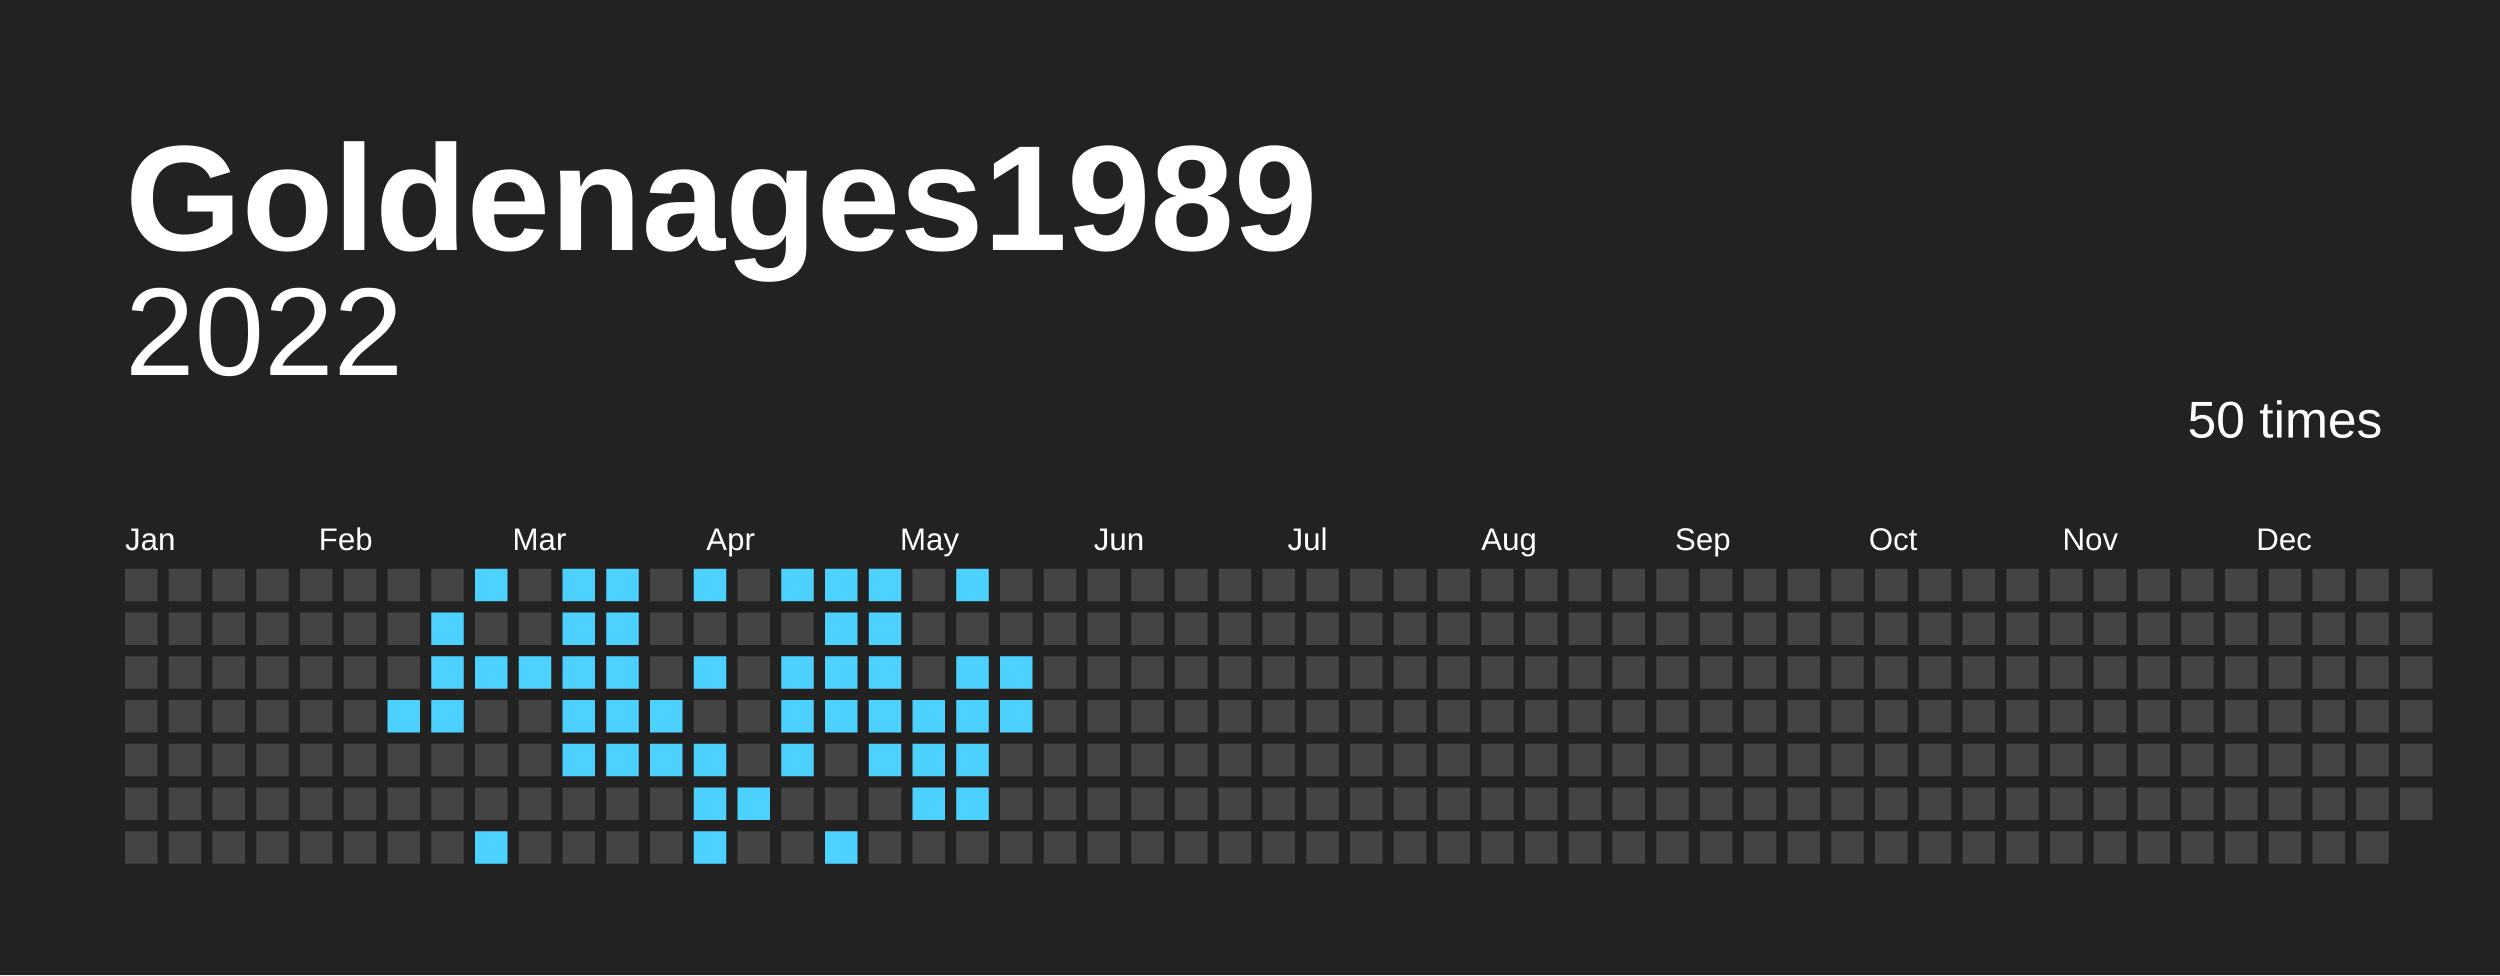
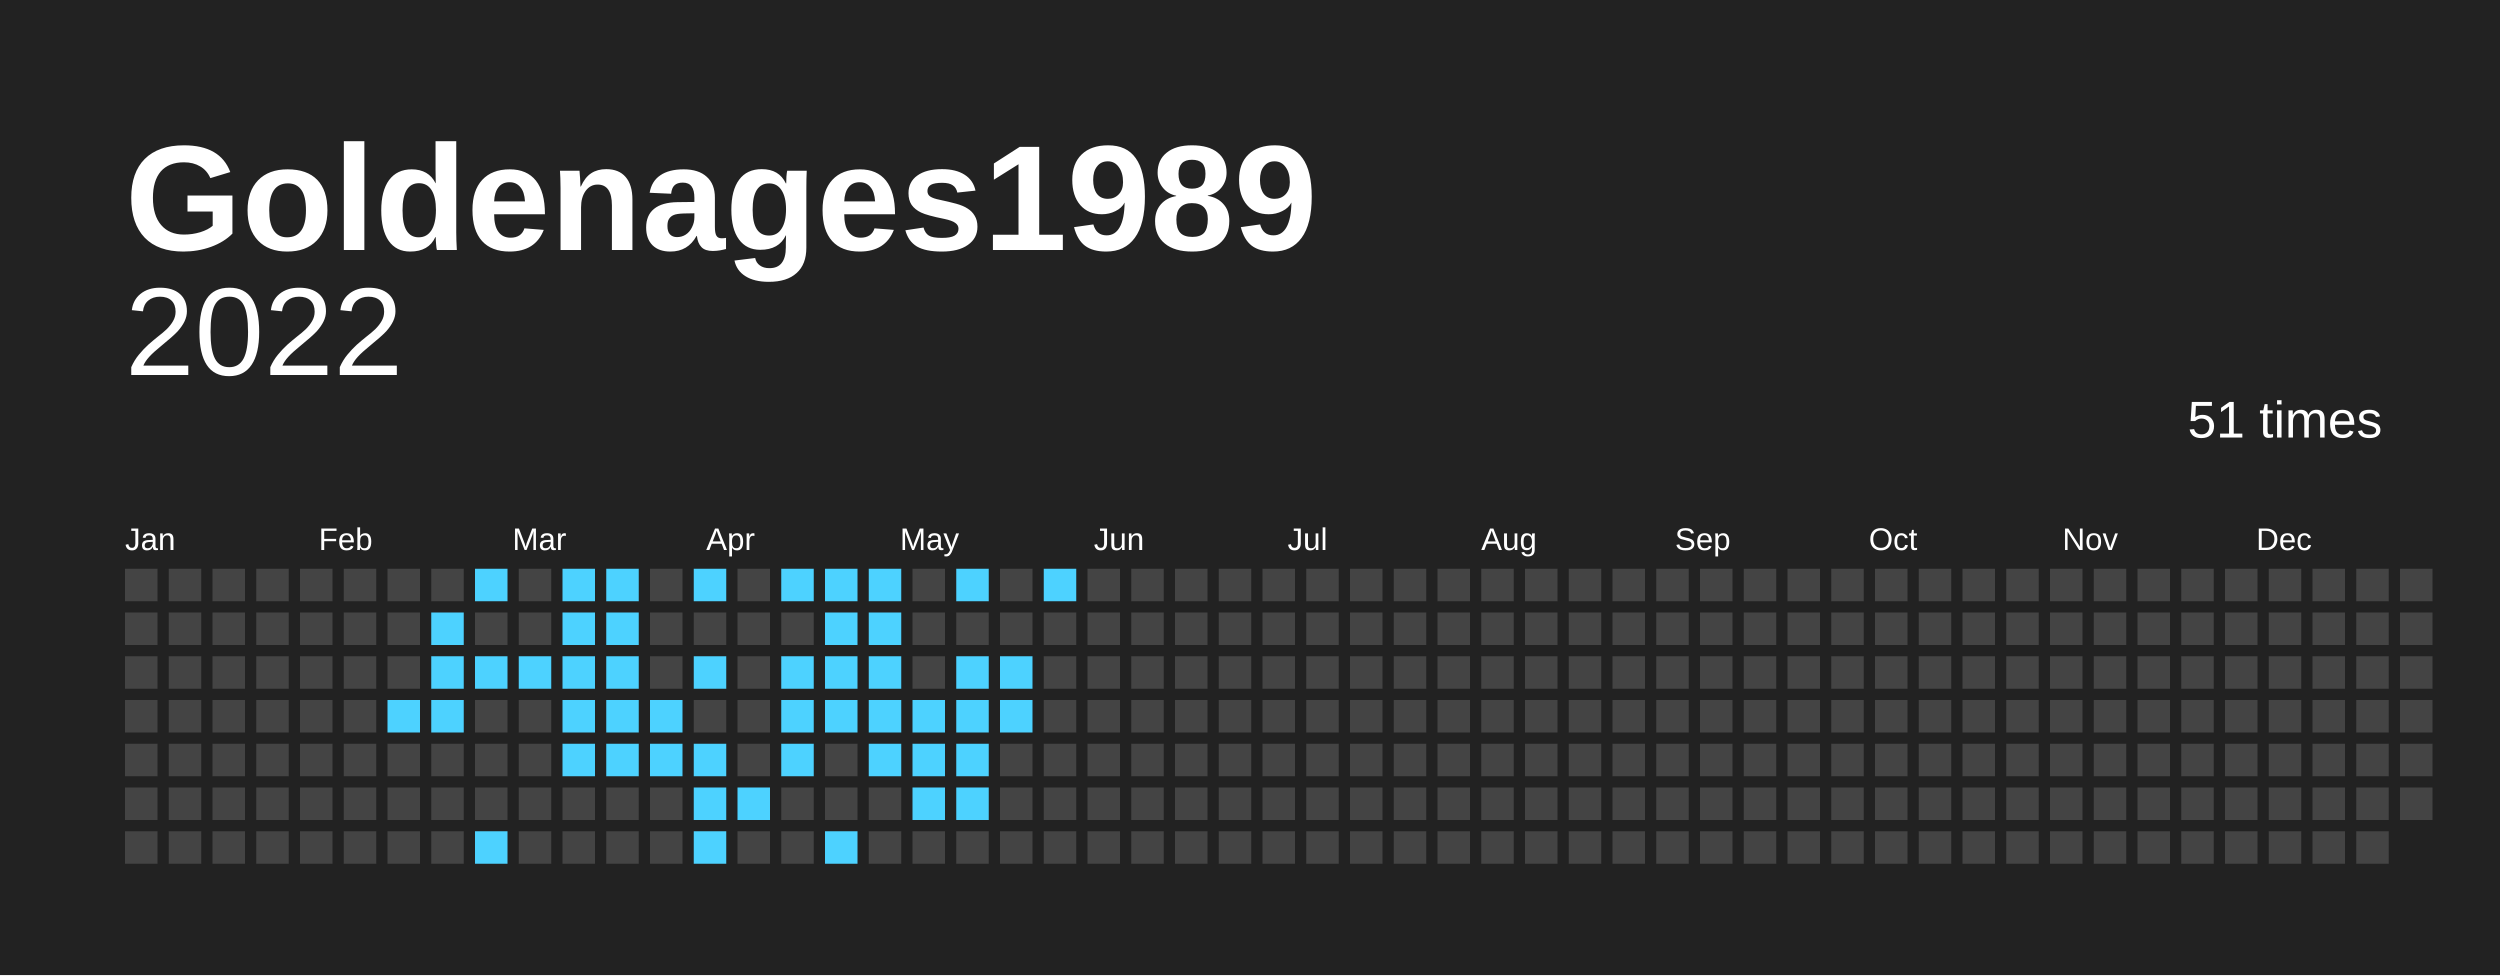
<svg xmlns="http://www.w3.org/2000/svg" baseProfile="full" height="78mm" version="1.1" viewBox="0,0,200,78" width="200mm">
  <defs />
  <rect fill="#222222" height="78" width="200" x="0" y="0" />
  <text fill="#FFFFFF" style="font-size:12px; font-family:Arial; font-weight:bold;" x="10" y="20">Goldenages1989</text>
  <text alignment-baseline="hanging" fill="#FFFFFF" style="font-size:10.0px; font-family:Arial;" x="10" y="30">2022</text>
-   <text alignment-baseline="hanging" fill="#FFFFFF" style="font-size:4.125px; font-family:Arial;" x="175" y="35">50 times</text>
+   <text alignment-baseline="hanging" fill="#FFFFFF" style="font-size:4.125px; font-family:Arial;" x="175" y="35">51 times</text>
  <text fill="#FFFFFF" style="font-size:2.5px; font-family:Arial" x="10.0" y="44">Jan</text>
  <text fill="#FFFFFF" style="font-size:2.5px; font-family:Arial" x="25.5" y="44">Feb</text>
  <text fill="#FFFFFF" style="font-size:2.5px; font-family:Arial" x="41.0" y="44">Mar</text>
  <text fill="#FFFFFF" style="font-size:2.5px; font-family:Arial" x="56.5" y="44">Apr</text>
  <text fill="#FFFFFF" style="font-size:2.5px; font-family:Arial" x="72.0" y="44">May</text>
  <text fill="#FFFFFF" style="font-size:2.5px; font-family:Arial" x="87.5" y="44">Jun</text>
  <text fill="#FFFFFF" style="font-size:2.5px; font-family:Arial" x="103.0" y="44">Jul</text>
  <text fill="#FFFFFF" style="font-size:2.5px; font-family:Arial" x="118.5" y="44">Aug</text>
  <text fill="#FFFFFF" style="font-size:2.5px; font-family:Arial" x="134.0" y="44">Sep</text>
  <text fill="#FFFFFF" style="font-size:2.5px; font-family:Arial" x="149.5" y="44">Oct</text>
  <text fill="#FFFFFF" style="font-size:2.5px; font-family:Arial" x="165.0" y="44">Nov</text>
  <text fill="#FFFFFF" style="font-size:2.5px; font-family:Arial" x="180.5" y="44">Dec</text>
  <rect fill="#444444" height="2.6" width="2.6" x="10.0" y="45.5" />
  <rect fill="#444444" height="2.6" width="2.6" x="10.0" y="49.0" />
  <rect fill="#444444" height="2.6" width="2.6" x="10.0" y="52.5" />
  <rect fill="#444444" height="2.6" width="2.6" x="10.0" y="56.0" />
  <rect fill="#444444" height="2.6" width="2.6" x="10.0" y="59.5" />
  <rect fill="#444444" height="2.6" width="2.6" x="10.0" y="63.0" />
  <rect fill="#444444" height="2.6" width="2.6" x="10.0" y="66.5" />
  <rect fill="#444444" height="2.6" width="2.6" x="13.5" y="45.5" />
  <rect fill="#444444" height="2.6" width="2.6" x="13.5" y="49.0" />
  <rect fill="#444444" height="2.6" width="2.6" x="13.5" y="52.5" />
  <rect fill="#444444" height="2.6" width="2.6" x="13.5" y="56.0" />
  <rect fill="#444444" height="2.6" width="2.6" x="13.5" y="59.5" />
  <rect fill="#444444" height="2.6" width="2.6" x="13.5" y="63.0" />
  <rect fill="#444444" height="2.6" width="2.6" x="13.5" y="66.5" />
  <rect fill="#444444" height="2.6" width="2.6" x="17.0" y="45.5" />
  <rect fill="#444444" height="2.6" width="2.6" x="17.0" y="49.0" />
  <rect fill="#444444" height="2.6" width="2.6" x="17.0" y="52.5" />
  <rect fill="#444444" height="2.6" width="2.6" x="17.0" y="56.0" />
  <rect fill="#444444" height="2.6" width="2.6" x="17.0" y="59.5" />
  <rect fill="#444444" height="2.6" width="2.6" x="17.0" y="63.0" />
  <rect fill="#444444" height="2.6" width="2.6" x="17.0" y="66.5" />
  <rect fill="#444444" height="2.6" width="2.6" x="20.5" y="45.5" />
  <rect fill="#444444" height="2.6" width="2.6" x="20.5" y="49.0" />
  <rect fill="#444444" height="2.6" width="2.6" x="20.5" y="52.5" />
  <rect fill="#444444" height="2.6" width="2.6" x="20.5" y="56.0" />
  <rect fill="#444444" height="2.6" width="2.6" x="20.5" y="59.5" />
  <rect fill="#444444" height="2.6" width="2.6" x="20.5" y="63.0" />
  <rect fill="#444444" height="2.6" width="2.6" x="20.5" y="66.5" />
  <rect fill="#444444" height="2.6" width="2.6" x="24.0" y="45.5" />
  <rect fill="#444444" height="2.6" width="2.6" x="24.0" y="49.0" />
  <rect fill="#444444" height="2.6" width="2.6" x="24.0" y="52.5" />
  <rect fill="#444444" height="2.6" width="2.6" x="24.0" y="56.0" />
  <rect fill="#444444" height="2.6" width="2.6" x="24.0" y="59.5" />
  <rect fill="#444444" height="2.6" width="2.6" x="24.0" y="63.0" />
  <rect fill="#444444" height="2.6" width="2.6" x="24.0" y="66.5" />
  <rect fill="#444444" height="2.6" width="2.6" x="27.5" y="45.5" />
  <rect fill="#444444" height="2.6" width="2.6" x="27.5" y="49.0" />
  <rect fill="#444444" height="2.6" width="2.6" x="27.5" y="52.5" />
  <rect fill="#444444" height="2.6" width="2.6" x="27.5" y="56.0" />
  <rect fill="#444444" height="2.6" width="2.6" x="27.5" y="59.5" />
  <rect fill="#444444" height="2.6" width="2.6" x="27.5" y="63.0" />
  <rect fill="#444444" height="2.6" width="2.6" x="27.5" y="66.5" />
  <rect fill="#444444" height="2.6" width="2.6" x="31.0" y="45.5" />
  <rect fill="#444444" height="2.6" width="2.6" x="31.0" y="49.0" />
  <rect fill="#444444" height="2.6" width="2.6" x="31.0" y="52.5" />
  <rect fill="#4DD2FF" height="2.6" width="2.6" x="31.0" y="56.0" />
  <rect fill="#444444" height="2.6" width="2.6" x="31.0" y="59.5" />
  <rect fill="#444444" height="2.6" width="2.6" x="31.0" y="63.0" />
  <rect fill="#444444" height="2.6" width="2.6" x="31.0" y="66.5" />
  <rect fill="#444444" height="2.6" width="2.6" x="34.5" y="45.5" />
  <rect fill="#4DD2FF" height="2.6" width="2.6" x="34.5" y="49.0" />
  <rect fill="#4DD2FF" height="2.6" width="2.6" x="34.5" y="52.5" />
  <rect fill="#4DD2FF" height="2.6" width="2.6" x="34.5" y="56.0" />
  <rect fill="#444444" height="2.6" width="2.6" x="34.5" y="59.5" />
  <rect fill="#444444" height="2.6" width="2.6" x="34.5" y="63.0" />
  <rect fill="#444444" height="2.6" width="2.6" x="34.5" y="66.5" />
  <rect fill="#4DD2FF" height="2.6" width="2.6" x="38.0" y="45.5" />
  <rect fill="#444444" height="2.6" width="2.6" x="38.0" y="49.0" />
  <rect fill="#4DD2FF" height="2.6" width="2.6" x="38.0" y="52.5" />
  <rect fill="#444444" height="2.6" width="2.6" x="38.0" y="56.0" />
  <rect fill="#444444" height="2.6" width="2.6" x="38.0" y="59.5" />
  <rect fill="#444444" height="2.6" width="2.6" x="38.0" y="63.0" />
  <rect fill="#4DD2FF" height="2.6" width="2.6" x="38.0" y="66.5" />
  <rect fill="#444444" height="2.6" width="2.6" x="41.5" y="45.5" />
  <rect fill="#444444" height="2.6" width="2.6" x="41.5" y="49.0" />
  <rect fill="#4DD2FF" height="2.6" width="2.6" x="41.5" y="52.5" />
  <rect fill="#444444" height="2.6" width="2.6" x="41.5" y="56.0" />
  <rect fill="#444444" height="2.6" width="2.6" x="41.5" y="59.5" />
  <rect fill="#444444" height="2.6" width="2.6" x="41.5" y="63.0" />
  <rect fill="#444444" height="2.6" width="2.6" x="41.5" y="66.5" />
  <rect fill="#4DD2FF" height="2.6" width="2.6" x="45.0" y="45.5" />
  <rect fill="#4DD2FF" height="2.6" width="2.6" x="45.0" y="49.0" />
  <rect fill="#4DD2FF" height="2.6" width="2.6" x="45.0" y="52.5" />
  <rect fill="#4DD2FF" height="2.6" width="2.6" x="45.0" y="56.0" />
  <rect fill="#4DD2FF" height="2.6" width="2.6" x="45.0" y="59.5" />
  <rect fill="#444444" height="2.6" width="2.6" x="45.0" y="63.0" />
  <rect fill="#444444" height="2.6" width="2.6" x="45.0" y="66.5" />
  <rect fill="#4DD2FF" height="2.6" width="2.6" x="48.5" y="45.5" />
  <rect fill="#4DD2FF" height="2.6" width="2.6" x="48.5" y="49.0" />
  <rect fill="#4DD2FF" height="2.6" width="2.6" x="48.5" y="52.5" />
  <rect fill="#4DD2FF" height="2.6" width="2.6" x="48.5" y="56.0" />
  <rect fill="#4DD2FF" height="2.6" width="2.6" x="48.5" y="59.5" />
  <rect fill="#444444" height="2.6" width="2.6" x="48.5" y="63.0" />
  <rect fill="#444444" height="2.6" width="2.6" x="48.5" y="66.5" />
  <rect fill="#444444" height="2.6" width="2.6" x="52.0" y="45.5" />
  <rect fill="#444444" height="2.6" width="2.6" x="52.0" y="49.0" />
  <rect fill="#444444" height="2.6" width="2.6" x="52.0" y="52.5" />
  <rect fill="#4DD2FF" height="2.6" width="2.6" x="52.0" y="56.0" />
  <rect fill="#4DD2FF" height="2.6" width="2.6" x="52.0" y="59.5" />
  <rect fill="#444444" height="2.6" width="2.6" x="52.0" y="63.0" />
  <rect fill="#444444" height="2.6" width="2.6" x="52.0" y="66.5" />
  <rect fill="#4DD2FF" height="2.6" width="2.6" x="55.5" y="45.5" />
  <rect fill="#444444" height="2.6" width="2.6" x="55.5" y="49.0" />
  <rect fill="#4DD2FF" height="2.6" width="2.6" x="55.5" y="52.5" />
  <rect fill="#444444" height="2.6" width="2.6" x="55.5" y="56.0" />
  <rect fill="#4DD2FF" height="2.6" width="2.6" x="55.5" y="59.5" />
  <rect fill="#4DD2FF" height="2.6" width="2.6" x="55.5" y="63.0" />
  <rect fill="#4DD2FF" height="2.6" width="2.6" x="55.5" y="66.5" />
  <rect fill="#444444" height="2.6" width="2.6" x="59.0" y="45.5" />
  <rect fill="#444444" height="2.6" width="2.6" x="59.0" y="49.0" />
  <rect fill="#444444" height="2.6" width="2.6" x="59.0" y="52.5" />
  <rect fill="#444444" height="2.6" width="2.6" x="59.0" y="56.0" />
  <rect fill="#444444" height="2.6" width="2.6" x="59.0" y="59.5" />
  <rect fill="#4DD2FF" height="2.6" width="2.6" x="59.0" y="63.0" />
  <rect fill="#444444" height="2.6" width="2.6" x="59.0" y="66.5" />
  <rect fill="#4DD2FF" height="2.6" width="2.6" x="62.5" y="45.5" />
  <rect fill="#444444" height="2.6" width="2.6" x="62.5" y="49.0" />
  <rect fill="#4DD2FF" height="2.6" width="2.6" x="62.5" y="52.5" />
  <rect fill="#4DD2FF" height="2.6" width="2.6" x="62.5" y="56.0" />
  <rect fill="#4DD2FF" height="2.6" width="2.6" x="62.5" y="59.5" />
  <rect fill="#444444" height="2.6" width="2.6" x="62.5" y="63.0" />
  <rect fill="#444444" height="2.6" width="2.6" x="62.5" y="66.5" />
  <rect fill="#4DD2FF" height="2.6" width="2.6" x="66.0" y="45.5" />
  <rect fill="#4DD2FF" height="2.6" width="2.6" x="66.0" y="49.0" />
  <rect fill="#4DD2FF" height="2.6" width="2.6" x="66.0" y="52.5" />
  <rect fill="#4DD2FF" height="2.6" width="2.6" x="66.0" y="56.0" />
  <rect fill="#444444" height="2.6" width="2.6" x="66.0" y="59.5" />
  <rect fill="#444444" height="2.6" width="2.6" x="66.0" y="63.0" />
  <rect fill="#4DD2FF" height="2.6" width="2.6" x="66.0" y="66.5" />
  <rect fill="#4DD2FF" height="2.6" width="2.6" x="69.5" y="45.5" />
  <rect fill="#4DD2FF" height="2.6" width="2.6" x="69.5" y="49.0" />
  <rect fill="#4DD2FF" height="2.6" width="2.6" x="69.5" y="52.5" />
  <rect fill="#4DD2FF" height="2.6" width="2.6" x="69.5" y="56.0" />
  <rect fill="#4DD2FF" height="2.6" width="2.6" x="69.5" y="59.5" />
  <rect fill="#444444" height="2.6" width="2.6" x="69.5" y="63.0" />
  <rect fill="#444444" height="2.6" width="2.6" x="69.5" y="66.5" />
  <rect fill="#444444" height="2.6" width="2.6" x="73.0" y="45.5" />
  <rect fill="#444444" height="2.6" width="2.6" x="73.0" y="49.0" />
  <rect fill="#444444" height="2.6" width="2.6" x="73.0" y="52.5" />
  <rect fill="#4DD2FF" height="2.6" width="2.6" x="73.0" y="56.0" />
  <rect fill="#4DD2FF" height="2.6" width="2.6" x="73.0" y="59.5" />
  <rect fill="#4DD2FF" height="2.6" width="2.6" x="73.0" y="63.0" />
  <rect fill="#444444" height="2.6" width="2.6" x="73.0" y="66.5" />
  <rect fill="#4DD2FF" height="2.6" width="2.6" x="76.5" y="45.5" />
  <rect fill="#444444" height="2.6" width="2.6" x="76.5" y="49.0" />
  <rect fill="#4DD2FF" height="2.6" width="2.6" x="76.5" y="52.5" />
  <rect fill="#4DD2FF" height="2.6" width="2.6" x="76.5" y="56.0" />
  <rect fill="#4DD2FF" height="2.6" width="2.6" x="76.5" y="59.5" />
  <rect fill="#4DD2FF" height="2.6" width="2.6" x="76.5" y="63.0" />
  <rect fill="#444444" height="2.6" width="2.6" x="76.5" y="66.5" />
  <rect fill="#444444" height="2.6" width="2.6" x="80.0" y="45.5" />
  <rect fill="#444444" height="2.6" width="2.6" x="80.0" y="49.0" />
  <rect fill="#4DD2FF" height="2.6" width="2.6" x="80.0" y="52.5" />
  <rect fill="#4DD2FF" height="2.6" width="2.6" x="80.0" y="56.0" />
  <rect fill="#444444" height="2.6" width="2.6" x="80.0" y="59.5" />
  <rect fill="#444444" height="2.6" width="2.6" x="80.0" y="63.0" />
  <rect fill="#444444" height="2.6" width="2.6" x="80.0" y="66.5" />
-   <rect fill="#444444" height="2.6" width="2.6" x="83.5" y="45.5" />
+   <rect fill="#4DD2FF" height="2.6" width="2.6" x="83.5" y="45.5" />
  <rect fill="#444444" height="2.6" width="2.6" x="83.5" y="49.0" />
  <rect fill="#444444" height="2.6" width="2.6" x="83.5" y="52.5" />
  <rect fill="#444444" height="2.6" width="2.6" x="83.5" y="56.0" />
  <rect fill="#444444" height="2.6" width="2.6" x="83.5" y="59.5" />
  <rect fill="#444444" height="2.6" width="2.6" x="83.5" y="63.0" />
  <rect fill="#444444" height="2.6" width="2.6" x="83.5" y="66.5" />
  <rect fill="#444444" height="2.6" width="2.6" x="87.0" y="45.5" />
  <rect fill="#444444" height="2.6" width="2.6" x="87.0" y="49.0" />
  <rect fill="#444444" height="2.6" width="2.6" x="87.0" y="52.5" />
  <rect fill="#444444" height="2.6" width="2.6" x="87.0" y="56.0" />
  <rect fill="#444444" height="2.6" width="2.6" x="87.0" y="59.5" />
  <rect fill="#444444" height="2.6" width="2.6" x="87.0" y="63.0" />
  <rect fill="#444444" height="2.6" width="2.6" x="87.0" y="66.5" />
  <rect fill="#444444" height="2.6" width="2.6" x="90.5" y="45.5" />
  <rect fill="#444444" height="2.6" width="2.6" x="90.5" y="49.0" />
  <rect fill="#444444" height="2.6" width="2.6" x="90.5" y="52.5" />
  <rect fill="#444444" height="2.6" width="2.6" x="90.5" y="56.0" />
  <rect fill="#444444" height="2.6" width="2.6" x="90.5" y="59.5" />
  <rect fill="#444444" height="2.6" width="2.6" x="90.5" y="63.0" />
  <rect fill="#444444" height="2.6" width="2.6" x="90.5" y="66.5" />
  <rect fill="#444444" height="2.6" width="2.6" x="94.0" y="45.5" />
  <rect fill="#444444" height="2.6" width="2.6" x="94.0" y="49.0" />
  <rect fill="#444444" height="2.6" width="2.6" x="94.0" y="52.5" />
  <rect fill="#444444" height="2.6" width="2.6" x="94.0" y="56.0" />
  <rect fill="#444444" height="2.6" width="2.6" x="94.0" y="59.5" />
  <rect fill="#444444" height="2.6" width="2.6" x="94.0" y="63.0" />
  <rect fill="#444444" height="2.6" width="2.6" x="94.0" y="66.5" />
  <rect fill="#444444" height="2.6" width="2.6" x="97.5" y="45.5" />
  <rect fill="#444444" height="2.6" width="2.6" x="97.5" y="49.0" />
  <rect fill="#444444" height="2.6" width="2.6" x="97.5" y="52.5" />
  <rect fill="#444444" height="2.6" width="2.6" x="97.5" y="56.0" />
  <rect fill="#444444" height="2.6" width="2.6" x="97.5" y="59.5" />
  <rect fill="#444444" height="2.6" width="2.6" x="97.5" y="63.0" />
  <rect fill="#444444" height="2.6" width="2.6" x="97.5" y="66.5" />
  <rect fill="#444444" height="2.6" width="2.6" x="101.0" y="45.5" />
  <rect fill="#444444" height="2.6" width="2.6" x="101.0" y="49.0" />
  <rect fill="#444444" height="2.6" width="2.6" x="101.0" y="52.5" />
  <rect fill="#444444" height="2.6" width="2.6" x="101.0" y="56.0" />
  <rect fill="#444444" height="2.6" width="2.6" x="101.0" y="59.5" />
  <rect fill="#444444" height="2.6" width="2.6" x="101.0" y="63.0" />
  <rect fill="#444444" height="2.6" width="2.6" x="101.0" y="66.5" />
  <rect fill="#444444" height="2.6" width="2.6" x="104.5" y="45.5" />
  <rect fill="#444444" height="2.6" width="2.6" x="104.5" y="49.0" />
  <rect fill="#444444" height="2.6" width="2.6" x="104.5" y="52.5" />
  <rect fill="#444444" height="2.6" width="2.6" x="104.5" y="56.0" />
  <rect fill="#444444" height="2.6" width="2.6" x="104.5" y="59.5" />
  <rect fill="#444444" height="2.6" width="2.6" x="104.5" y="63.0" />
  <rect fill="#444444" height="2.6" width="2.6" x="104.5" y="66.5" />
  <rect fill="#444444" height="2.6" width="2.6" x="108.0" y="45.5" />
  <rect fill="#444444" height="2.6" width="2.6" x="108.0" y="49.0" />
  <rect fill="#444444" height="2.6" width="2.6" x="108.0" y="52.5" />
  <rect fill="#444444" height="2.6" width="2.6" x="108.0" y="56.0" />
  <rect fill="#444444" height="2.6" width="2.6" x="108.0" y="59.5" />
  <rect fill="#444444" height="2.6" width="2.6" x="108.0" y="63.0" />
  <rect fill="#444444" height="2.6" width="2.6" x="108.0" y="66.5" />
  <rect fill="#444444" height="2.6" width="2.6" x="111.5" y="45.5" />
  <rect fill="#444444" height="2.6" width="2.6" x="111.5" y="49.0" />
  <rect fill="#444444" height="2.6" width="2.6" x="111.5" y="52.5" />
  <rect fill="#444444" height="2.6" width="2.6" x="111.5" y="56.0" />
  <rect fill="#444444" height="2.6" width="2.6" x="111.5" y="59.5" />
  <rect fill="#444444" height="2.6" width="2.6" x="111.5" y="63.0" />
  <rect fill="#444444" height="2.6" width="2.6" x="111.5" y="66.5" />
  <rect fill="#444444" height="2.6" width="2.6" x="115.0" y="45.5" />
  <rect fill="#444444" height="2.6" width="2.6" x="115.0" y="49.0" />
  <rect fill="#444444" height="2.6" width="2.6" x="115.0" y="52.5" />
  <rect fill="#444444" height="2.6" width="2.6" x="115.0" y="56.0" />
  <rect fill="#444444" height="2.6" width="2.6" x="115.0" y="59.5" />
  <rect fill="#444444" height="2.6" width="2.6" x="115.0" y="63.0" />
  <rect fill="#444444" height="2.6" width="2.6" x="115.0" y="66.5" />
  <rect fill="#444444" height="2.6" width="2.6" x="118.5" y="45.5" />
  <rect fill="#444444" height="2.6" width="2.6" x="118.5" y="49.0" />
  <rect fill="#444444" height="2.6" width="2.6" x="118.5" y="52.5" />
  <rect fill="#444444" height="2.6" width="2.6" x="118.5" y="56.0" />
  <rect fill="#444444" height="2.6" width="2.6" x="118.5" y="59.5" />
  <rect fill="#444444" height="2.6" width="2.6" x="118.5" y="63.0" />
  <rect fill="#444444" height="2.6" width="2.6" x="118.5" y="66.5" />
  <rect fill="#444444" height="2.6" width="2.6" x="122.0" y="45.5" />
  <rect fill="#444444" height="2.6" width="2.6" x="122.0" y="49.0" />
  <rect fill="#444444" height="2.6" width="2.6" x="122.0" y="52.5" />
  <rect fill="#444444" height="2.6" width="2.6" x="122.0" y="56.0" />
  <rect fill="#444444" height="2.6" width="2.6" x="122.0" y="59.5" />
  <rect fill="#444444" height="2.6" width="2.6" x="122.0" y="63.0" />
  <rect fill="#444444" height="2.6" width="2.6" x="122.0" y="66.5" />
  <rect fill="#444444" height="2.6" width="2.6" x="125.5" y="45.5" />
  <rect fill="#444444" height="2.6" width="2.6" x="125.5" y="49.0" />
  <rect fill="#444444" height="2.6" width="2.6" x="125.5" y="52.5" />
  <rect fill="#444444" height="2.6" width="2.6" x="125.5" y="56.0" />
  <rect fill="#444444" height="2.6" width="2.6" x="125.5" y="59.5" />
  <rect fill="#444444" height="2.6" width="2.6" x="125.5" y="63.0" />
  <rect fill="#444444" height="2.6" width="2.6" x="125.5" y="66.5" />
  <rect fill="#444444" height="2.6" width="2.6" x="129.0" y="45.5" />
  <rect fill="#444444" height="2.6" width="2.6" x="129.0" y="49.0" />
  <rect fill="#444444" height="2.6" width="2.6" x="129.0" y="52.5" />
  <rect fill="#444444" height="2.6" width="2.6" x="129.0" y="56.0" />
  <rect fill="#444444" height="2.6" width="2.6" x="129.0" y="59.5" />
  <rect fill="#444444" height="2.6" width="2.6" x="129.0" y="63.0" />
  <rect fill="#444444" height="2.6" width="2.6" x="129.0" y="66.5" />
  <rect fill="#444444" height="2.6" width="2.6" x="132.5" y="45.5" />
  <rect fill="#444444" height="2.6" width="2.6" x="132.5" y="49.0" />
  <rect fill="#444444" height="2.6" width="2.6" x="132.5" y="52.5" />
  <rect fill="#444444" height="2.6" width="2.6" x="132.5" y="56.0" />
  <rect fill="#444444" height="2.6" width="2.6" x="132.5" y="59.5" />
  <rect fill="#444444" height="2.6" width="2.6" x="132.5" y="63.0" />
  <rect fill="#444444" height="2.6" width="2.6" x="132.5" y="66.5" />
  <rect fill="#444444" height="2.6" width="2.6" x="136.0" y="45.5" />
  <rect fill="#444444" height="2.6" width="2.6" x="136.0" y="49.0" />
  <rect fill="#444444" height="2.6" width="2.6" x="136.0" y="52.5" />
  <rect fill="#444444" height="2.6" width="2.6" x="136.0" y="56.0" />
  <rect fill="#444444" height="2.6" width="2.6" x="136.0" y="59.5" />
  <rect fill="#444444" height="2.6" width="2.6" x="136.0" y="63.0" />
  <rect fill="#444444" height="2.6" width="2.6" x="136.0" y="66.5" />
  <rect fill="#444444" height="2.6" width="2.6" x="139.5" y="45.5" />
  <rect fill="#444444" height="2.6" width="2.6" x="139.5" y="49.0" />
  <rect fill="#444444" height="2.6" width="2.6" x="139.5" y="52.5" />
  <rect fill="#444444" height="2.6" width="2.6" x="139.5" y="56.0" />
  <rect fill="#444444" height="2.6" width="2.6" x="139.5" y="59.5" />
  <rect fill="#444444" height="2.6" width="2.6" x="139.5" y="63.0" />
  <rect fill="#444444" height="2.6" width="2.6" x="139.5" y="66.5" />
  <rect fill="#444444" height="2.6" width="2.6" x="143.0" y="45.5" />
  <rect fill="#444444" height="2.6" width="2.6" x="143.0" y="49.0" />
  <rect fill="#444444" height="2.6" width="2.6" x="143.0" y="52.5" />
  <rect fill="#444444" height="2.6" width="2.6" x="143.0" y="56.0" />
  <rect fill="#444444" height="2.6" width="2.6" x="143.0" y="59.5" />
  <rect fill="#444444" height="2.6" width="2.6" x="143.0" y="63.0" />
  <rect fill="#444444" height="2.6" width="2.6" x="143.0" y="66.5" />
  <rect fill="#444444" height="2.6" width="2.6" x="146.5" y="45.5" />
  <rect fill="#444444" height="2.6" width="2.6" x="146.5" y="49.0" />
  <rect fill="#444444" height="2.6" width="2.6" x="146.5" y="52.5" />
  <rect fill="#444444" height="2.6" width="2.6" x="146.5" y="56.0" />
  <rect fill="#444444" height="2.6" width="2.6" x="146.5" y="59.5" />
  <rect fill="#444444" height="2.6" width="2.6" x="146.5" y="63.0" />
  <rect fill="#444444" height="2.6" width="2.6" x="146.5" y="66.5" />
  <rect fill="#444444" height="2.6" width="2.6" x="150.0" y="45.5" />
  <rect fill="#444444" height="2.6" width="2.6" x="150.0" y="49.0" />
  <rect fill="#444444" height="2.6" width="2.6" x="150.0" y="52.5" />
  <rect fill="#444444" height="2.6" width="2.6" x="150.0" y="56.0" />
  <rect fill="#444444" height="2.6" width="2.6" x="150.0" y="59.5" />
  <rect fill="#444444" height="2.6" width="2.6" x="150.0" y="63.0" />
  <rect fill="#444444" height="2.6" width="2.6" x="150.0" y="66.5" />
  <rect fill="#444444" height="2.6" width="2.6" x="153.5" y="45.5" />
  <rect fill="#444444" height="2.6" width="2.6" x="153.5" y="49.0" />
  <rect fill="#444444" height="2.6" width="2.6" x="153.5" y="52.5" />
  <rect fill="#444444" height="2.6" width="2.6" x="153.5" y="56.0" />
  <rect fill="#444444" height="2.6" width="2.6" x="153.5" y="59.5" />
  <rect fill="#444444" height="2.6" width="2.6" x="153.5" y="63.0" />
  <rect fill="#444444" height="2.6" width="2.6" x="153.5" y="66.5" />
  <rect fill="#444444" height="2.6" width="2.6" x="157.0" y="45.5" />
  <rect fill="#444444" height="2.6" width="2.6" x="157.0" y="49.0" />
  <rect fill="#444444" height="2.6" width="2.6" x="157.0" y="52.5" />
  <rect fill="#444444" height="2.6" width="2.6" x="157.0" y="56.0" />
  <rect fill="#444444" height="2.6" width="2.6" x="157.0" y="59.5" />
  <rect fill="#444444" height="2.6" width="2.6" x="157.0" y="63.0" />
  <rect fill="#444444" height="2.6" width="2.6" x="157.0" y="66.5" />
  <rect fill="#444444" height="2.6" width="2.6" x="160.5" y="45.5" />
  <rect fill="#444444" height="2.6" width="2.6" x="160.5" y="49.0" />
  <rect fill="#444444" height="2.6" width="2.6" x="160.5" y="52.5" />
  <rect fill="#444444" height="2.6" width="2.6" x="160.5" y="56.0" />
  <rect fill="#444444" height="2.6" width="2.6" x="160.5" y="59.5" />
  <rect fill="#444444" height="2.6" width="2.6" x="160.5" y="63.0" />
  <rect fill="#444444" height="2.6" width="2.6" x="160.5" y="66.5" />
  <rect fill="#444444" height="2.6" width="2.6" x="164.0" y="45.5" />
  <rect fill="#444444" height="2.6" width="2.6" x="164.0" y="49.0" />
  <rect fill="#444444" height="2.6" width="2.6" x="164.0" y="52.5" />
  <rect fill="#444444" height="2.6" width="2.6" x="164.0" y="56.0" />
  <rect fill="#444444" height="2.6" width="2.6" x="164.0" y="59.5" />
  <rect fill="#444444" height="2.6" width="2.6" x="164.0" y="63.0" />
  <rect fill="#444444" height="2.6" width="2.6" x="164.0" y="66.5" />
  <rect fill="#444444" height="2.6" width="2.6" x="167.5" y="45.5" />
  <rect fill="#444444" height="2.6" width="2.6" x="167.5" y="49.0" />
  <rect fill="#444444" height="2.6" width="2.6" x="167.5" y="52.5" />
  <rect fill="#444444" height="2.6" width="2.6" x="167.5" y="56.0" />
  <rect fill="#444444" height="2.6" width="2.6" x="167.5" y="59.5" />
  <rect fill="#444444" height="2.6" width="2.6" x="167.5" y="63.0" />
  <rect fill="#444444" height="2.6" width="2.6" x="167.5" y="66.5" />
  <rect fill="#444444" height="2.6" width="2.6" x="171.0" y="45.5" />
  <rect fill="#444444" height="2.6" width="2.6" x="171.0" y="49.0" />
  <rect fill="#444444" height="2.6" width="2.6" x="171.0" y="52.5" />
  <rect fill="#444444" height="2.6" width="2.6" x="171.0" y="56.0" />
  <rect fill="#444444" height="2.6" width="2.6" x="171.0" y="59.5" />
  <rect fill="#444444" height="2.6" width="2.6" x="171.0" y="63.0" />
  <rect fill="#444444" height="2.6" width="2.6" x="171.0" y="66.5" />
  <rect fill="#444444" height="2.6" width="2.6" x="174.5" y="45.5" />
  <rect fill="#444444" height="2.6" width="2.6" x="174.5" y="49.0" />
  <rect fill="#444444" height="2.6" width="2.6" x="174.5" y="52.5" />
  <rect fill="#444444" height="2.6" width="2.6" x="174.5" y="56.0" />
  <rect fill="#444444" height="2.6" width="2.6" x="174.5" y="59.5" />
  <rect fill="#444444" height="2.6" width="2.6" x="174.5" y="63.0" />
  <rect fill="#444444" height="2.6" width="2.6" x="174.5" y="66.5" />
  <rect fill="#444444" height="2.6" width="2.6" x="178.0" y="45.5" />
  <rect fill="#444444" height="2.6" width="2.6" x="178.0" y="49.0" />
  <rect fill="#444444" height="2.6" width="2.6" x="178.0" y="52.5" />
  <rect fill="#444444" height="2.6" width="2.6" x="178.0" y="56.0" />
  <rect fill="#444444" height="2.6" width="2.6" x="178.0" y="59.5" />
  <rect fill="#444444" height="2.6" width="2.6" x="178.0" y="63.0" />
  <rect fill="#444444" height="2.6" width="2.6" x="178.0" y="66.5" />
  <rect fill="#444444" height="2.6" width="2.6" x="181.5" y="45.5" />
  <rect fill="#444444" height="2.6" width="2.6" x="181.5" y="49.0" />
  <rect fill="#444444" height="2.6" width="2.6" x="181.5" y="52.5" />
  <rect fill="#444444" height="2.6" width="2.6" x="181.5" y="56.0" />
  <rect fill="#444444" height="2.6" width="2.6" x="181.5" y="59.5" />
  <rect fill="#444444" height="2.6" width="2.6" x="181.5" y="63.0" />
  <rect fill="#444444" height="2.6" width="2.6" x="181.5" y="66.5" />
  <rect fill="#444444" height="2.6" width="2.6" x="185.0" y="45.5" />
  <rect fill="#444444" height="2.6" width="2.6" x="185.0" y="49.0" />
  <rect fill="#444444" height="2.6" width="2.6" x="185.0" y="52.5" />
  <rect fill="#444444" height="2.6" width="2.6" x="185.0" y="56.0" />
  <rect fill="#444444" height="2.6" width="2.6" x="185.0" y="59.5" />
  <rect fill="#444444" height="2.6" width="2.6" x="185.0" y="63.0" />
  <rect fill="#444444" height="2.6" width="2.6" x="185.0" y="66.5" />
  <rect fill="#444444" height="2.6" width="2.6" x="188.5" y="45.5" />
  <rect fill="#444444" height="2.6" width="2.6" x="188.5" y="49.0" />
  <rect fill="#444444" height="2.6" width="2.6" x="188.5" y="52.5" />
  <rect fill="#444444" height="2.6" width="2.6" x="188.5" y="56.0" />
  <rect fill="#444444" height="2.6" width="2.6" x="188.5" y="59.5" />
  <rect fill="#444444" height="2.6" width="2.6" x="188.5" y="63.0" />
  <rect fill="#444444" height="2.6" width="2.6" x="188.5" y="66.5" />
  <rect fill="#444444" height="2.6" width="2.6" x="192.0" y="45.5" />
  <rect fill="#444444" height="2.6" width="2.6" x="192.0" y="49.0" />
  <rect fill="#444444" height="2.6" width="2.6" x="192.0" y="52.5" />
  <rect fill="#444444" height="2.6" width="2.6" x="192.0" y="56.0" />
  <rect fill="#444444" height="2.6" width="2.6" x="192.0" y="59.5" />
  <rect fill="#444444" height="2.6" width="2.6" x="192.0" y="63.0" />
</svg>
